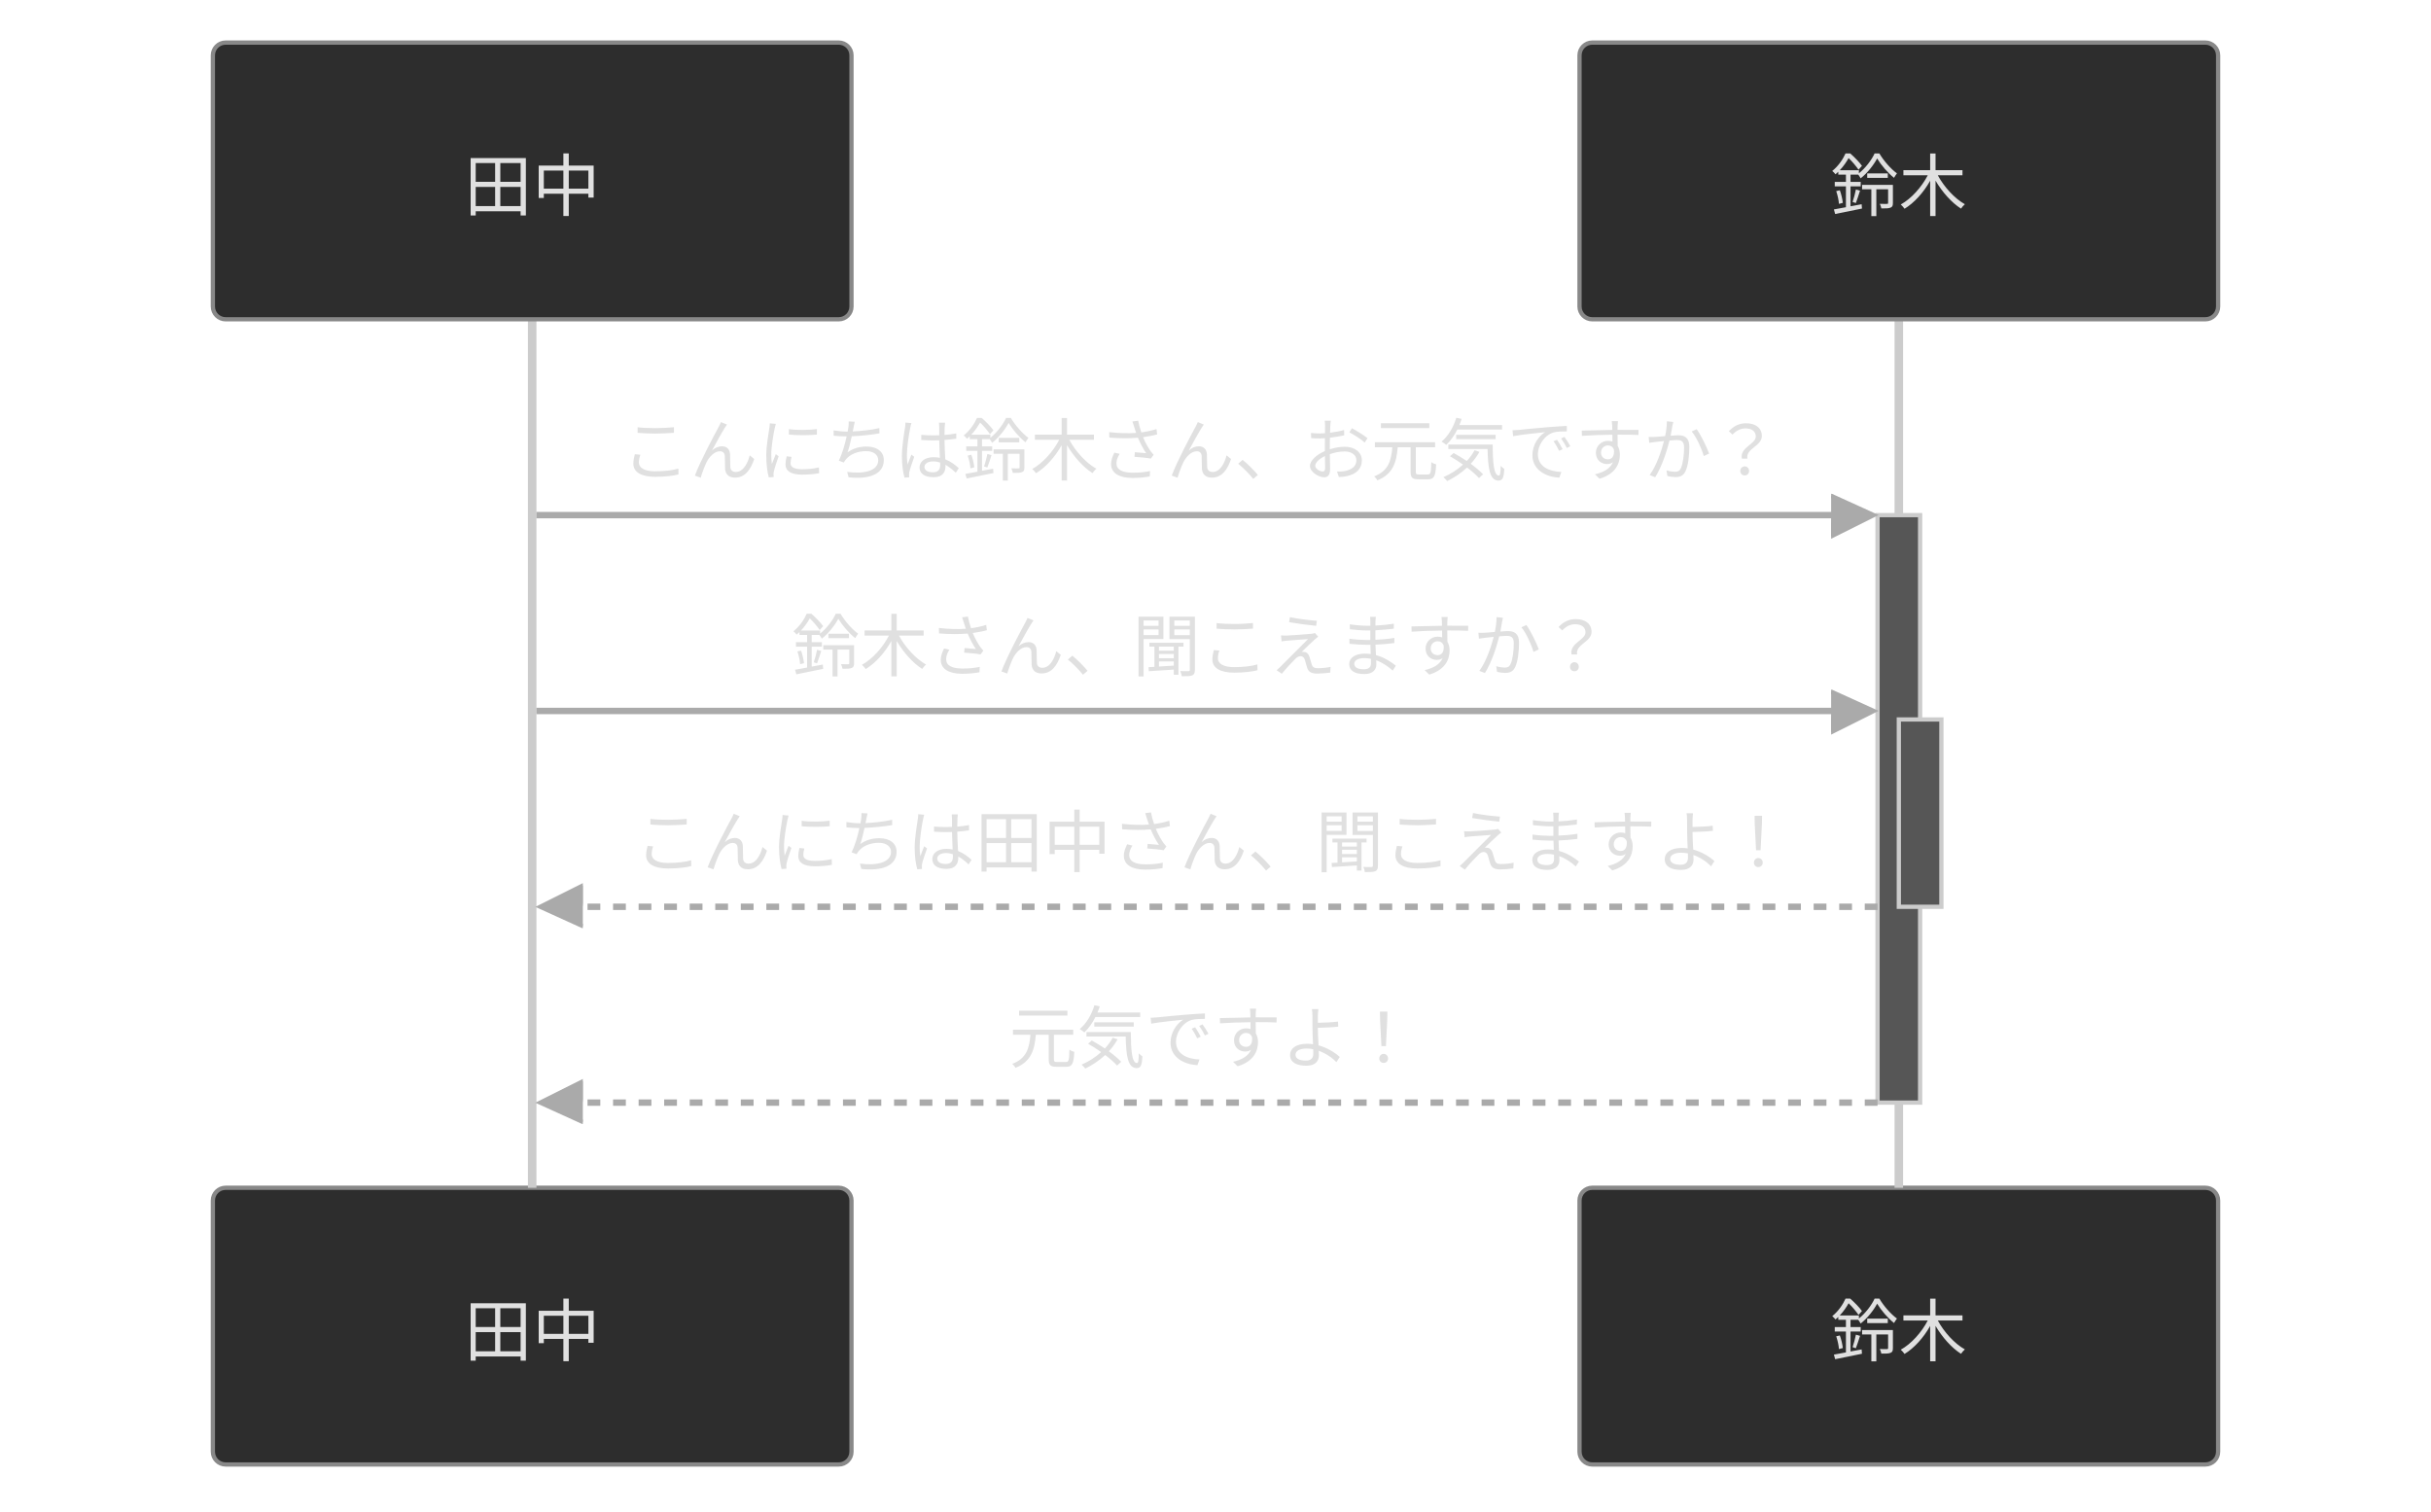
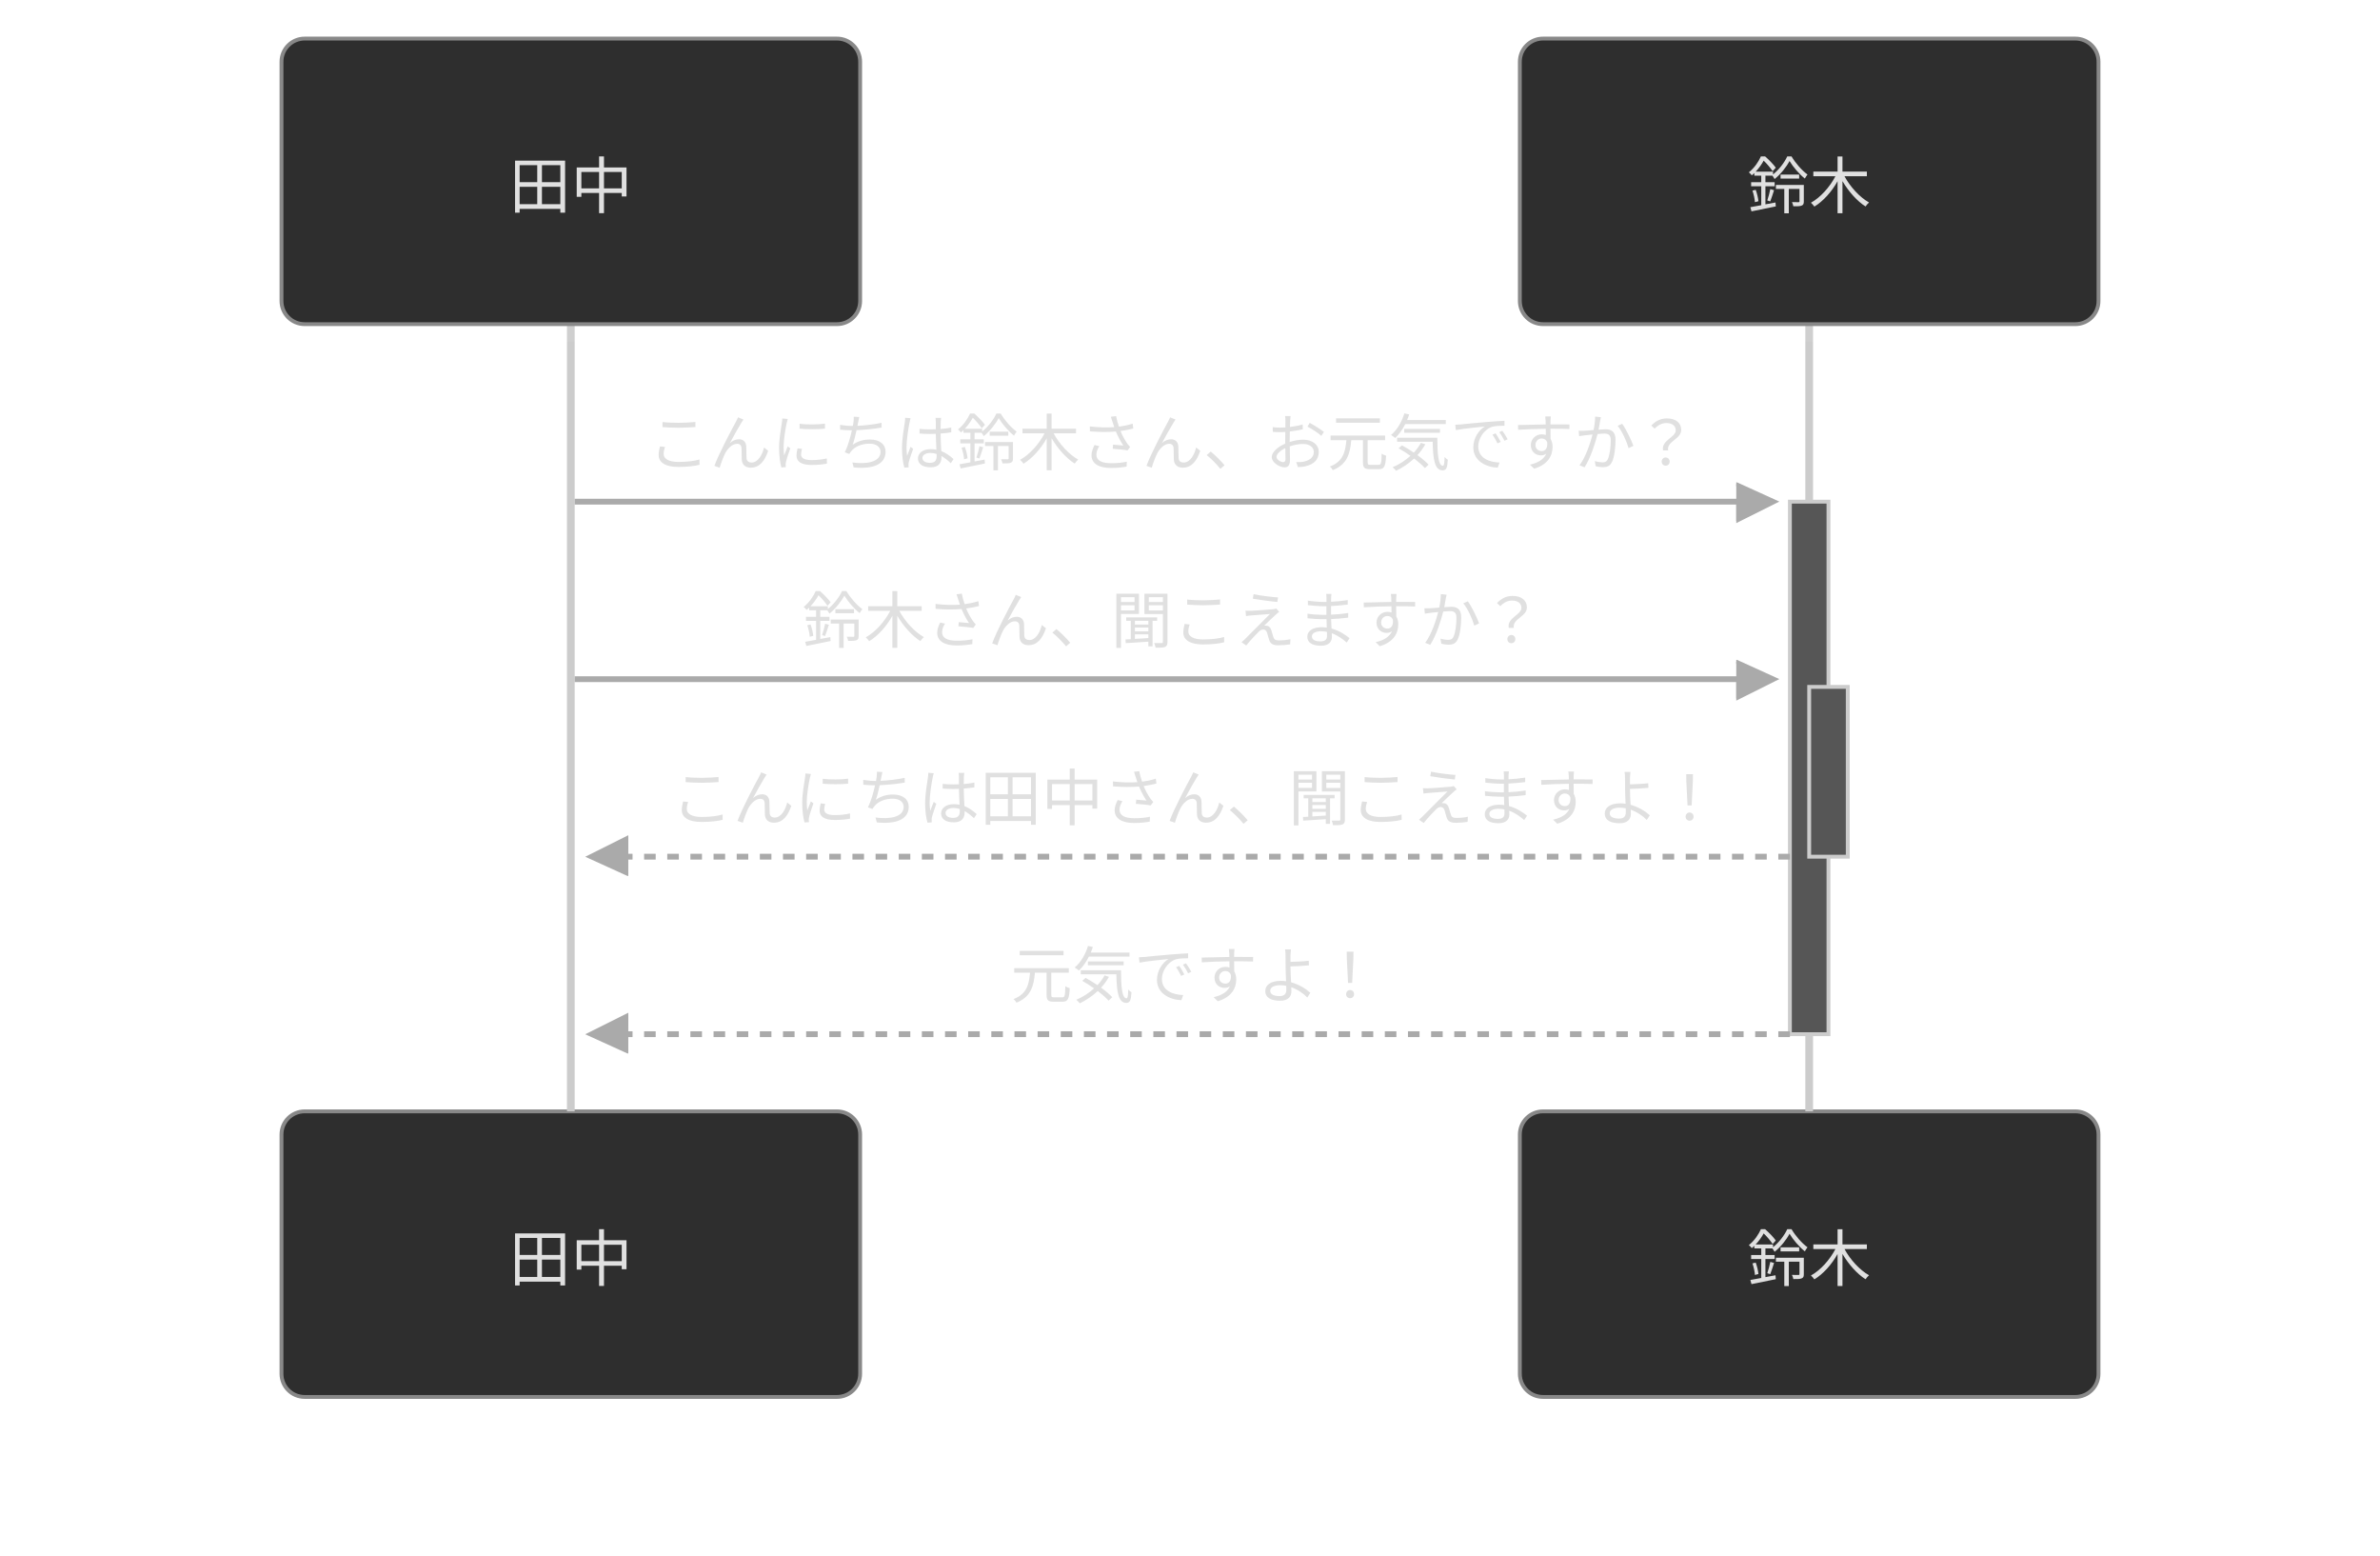
- <svg xmlns="http://www.w3.org/2000/svg" id="official-04-02-sequence-diagram" width="571" height="355" viewBox="-50 -10 571 355" role="graphics-document document" aria-roledescription="sequence">
+ <svg xmlns="http://www.w3.org/2000/svg" id="official-04-02-sequence-diagram" width="571" height="373" viewBox="-50 -10 571 403" role="graphics-document document" aria-roledescription="sequence">
  <g>
-     <rect x="321" y="269" fill="#eaeaea" stroke="#666" width="150" height="65" name="鈴木" rx="3" ry="3" class="actor actor-bottom" />
-     <text x="396" y="301.5" dominant-baseline="central" alignment-baseline="central" class="actor actor-box" style="text-anchor: middle; font-size: 16px; font-weight: 400;">
+     <rect x="321" y="278" fill="#eaeaea" stroke="#666" width="150" height="74" name="鈴木" rx="6" ry="6" class="actor actor-bottom" data-look="neo" filter="url(#official-04-02-sequence-diagram-drop-shadow)" />
+     <text x="396" y="315" dominant-baseline="central" alignment-baseline="central" class="actor actor-box" style="text-anchor: middle; font-size: 16px; font-weight: 400;">
      <tspan x="396" dy="0">鈴木</tspan>
    </text>
  </g>
  <g>
-     <rect x="0" y="269" fill="#eaeaea" stroke="#666" width="150" height="65" name="田中" rx="3" ry="3" class="actor actor-bottom" />
-     <text x="75" y="301.5" dominant-baseline="central" alignment-baseline="central" class="actor actor-box" style="text-anchor: middle; font-size: 16px; font-weight: 400;">
+     <rect x="0" y="278" fill="#eaeaea" stroke="#666" width="150" height="74" name="田中" rx="6" ry="6" class="actor actor-bottom" data-look="neo" filter="url(#official-04-02-sequence-diagram-drop-shadow)" />
+     <text x="75" y="315" dominant-baseline="central" alignment-baseline="central" class="actor actor-box" style="text-anchor: middle; font-size: 16px; font-weight: 400;">
      <tspan x="75" dy="0">田中</tspan>
    </text>
  </g>
  <g>
-     <line id="actor1" x1="396" y1="65" x2="396" y2="269" class="actor-line 200" stroke-width="0.5px" stroke="#999" name="鈴木" data-et="life-line" data-id="鈴木" />
-     <g id="root-1" data-et="participant" data-type="participant" data-id="鈴木">
-       <rect x="321" y="0" fill="#eaeaea" stroke="#666" width="150" height="65" name="鈴木" rx="3" ry="3" class="actor actor-top" />
-       <text x="396" y="32.5" dominant-baseline="central" alignment-baseline="central" class="actor actor-box" style="text-anchor: middle; font-size: 16px; font-weight: 400;">
+     <line id="actor1" x1="396" y1="74" x2="396" y2="278" class="actor-line 200" stroke-width="0.5px" stroke="#999" name="鈴木" data-et="life-line" data-id="鈴木" />
+     <g id="root-1" data-look="neo" data-et="participant" data-type="participant" data-id="鈴木">
+       <rect x="321" y="0" fill="#eaeaea" stroke="#666" width="150" height="74" name="鈴木" rx="6" ry="6" class="actor actor-top" data-look="neo" filter="url(#official-04-02-sequence-diagram-drop-shadow)" />
+       <text x="396" y="37" dominant-baseline="central" alignment-baseline="central" class="actor actor-box" style="text-anchor: middle; font-size: 16px; font-weight: 400;">
        <tspan x="396" dy="0">鈴木</tspan>
      </text>
    </g>
  </g>
  <g>
-     <line id="actor0" x1="75" y1="65" x2="75" y2="269" class="actor-line 200" stroke-width="0.5px" stroke="#999" name="田中" data-et="life-line" data-id="田中" />
-     <g id="root-0" data-et="participant" data-type="participant" data-id="田中">
-       <rect x="0" y="0" fill="#eaeaea" stroke="#666" width="150" height="65" name="田中" rx="3" ry="3" class="actor actor-top" />
-       <text x="75" y="32.5" dominant-baseline="central" alignment-baseline="central" class="actor actor-box" style="text-anchor: middle; font-size: 16px; font-weight: 400;">
+     <line id="actor0" x1="75" y1="74" x2="75" y2="278" class="actor-line 200" stroke-width="0.5px" stroke="#999" name="田中" data-et="life-line" data-id="田中" />
+     <g id="root-0" data-look="neo" data-et="participant" data-type="participant" data-id="田中">
+       <rect x="0" y="0" fill="#eaeaea" stroke="#666" width="150" height="74" name="田中" rx="6" ry="6" class="actor actor-top" data-look="neo" filter="url(#official-04-02-sequence-diagram-drop-shadow)" />
+       <text x="75" y="37" dominant-baseline="central" alignment-baseline="central" class="actor actor-box" style="text-anchor: middle; font-size: 16px; font-weight: 400;">
        <tspan x="75" dy="0">田中</tspan>
      </text>
    </g>
  </g>
-   <style>#official-04-02-sequence-diagram{font-family:"trebuchet ms",verdana,arial,sans-serif;font-size:16px;fill:#e0e0e0;}@keyframes edge-animation-frame{from{stroke-dashoffset:0;}}@keyframes dash{to{stroke-dashoffset:0;}}#official-04-02-sequence-diagram .edge-animation-slow{stroke-dasharray:9,5!important;stroke-dashoffset:900;animation:dash 50s linear infinite;stroke-linecap:round;}#official-04-02-sequence-diagram .edge-animation-fast{stroke-dasharray:9,5!important;stroke-dashoffset:900;animation:dash 20s linear infinite;stroke-linecap:round;}#official-04-02-sequence-diagram .error-icon{fill:#a44141;}#official-04-02-sequence-diagram .error-text{fill:#ddd;stroke:#ddd;}#official-04-02-sequence-diagram .edge-thickness-normal{stroke-width:1px;}#official-04-02-sequence-diagram .edge-thickness-thick{stroke-width:3.5px;}#official-04-02-sequence-diagram .edge-pattern-solid{stroke-dasharray:0;}#official-04-02-sequence-diagram .edge-thickness-invisible{stroke-width:0;fill:none;}#official-04-02-sequence-diagram .edge-pattern-dashed{stroke-dasharray:3;}#official-04-02-sequence-diagram .edge-pattern-dotted{stroke-dasharray:2;}#official-04-02-sequence-diagram .marker{fill:#AAAAAA;stroke:#AAAAAA;}#official-04-02-sequence-diagram .marker.cross{stroke:#AAAAAA;}#official-04-02-sequence-diagram svg{font-family:"trebuchet ms",verdana,arial,sans-serif;font-size:16px;}#official-04-02-sequence-diagram p{margin:0;}#official-04-02-sequence-diagram .actor{stroke:#888888;fill:#2D2D2D;stroke-width:1;}#official-04-02-sequence-diagram rect.actor.outer-path[data-look="neo"]{filter:drop-shadow( 1px 2px 2px rgba(185,185,185,1));}#official-04-02-sequence-diagram rect.note[data-look="neo"]{stroke:#888888;fill:#2D2D2D;filter:drop-shadow( 1px 2px 2px rgba(185,185,185,1));}#official-04-02-sequence-diagram text.actor&gt;tspan{fill:#e0e0e0;stroke:none;}#official-04-02-sequence-diagram .actor-line{stroke:#ccc;}#official-04-02-sequence-diagram .innerArc{stroke-width:1.5;stroke-dasharray:none;}#official-04-02-sequence-diagram .messageLine0{stroke-width:1.5;stroke-dasharray:none;stroke:#AAAAAA;}#official-04-02-sequence-diagram .messageLine1{stroke-width:1.5;stroke-dasharray:2,2;stroke:#AAAAAA;}#official-04-02-sequence-diagram [id$="-arrowhead"] path{fill:#AAAAAA;stroke:#AAAAAA;}#official-04-02-sequence-diagram .sequenceNumber{fill:black;}#official-04-02-sequence-diagram [id$="-sequencenumber"]{fill:#AAAAAA;}#official-04-02-sequence-diagram [id$="-crosshead"] path{fill:#AAAAAA;stroke:#AAAAAA;}#official-04-02-sequence-diagram .messageText{fill:#e0e0e0;stroke:none;}#official-04-02-sequence-diagram .labelBox{stroke:#ccc;fill:#2D2D2D;filter:none;}#official-04-02-sequence-diagram .labelText,#official-04-02-sequence-diagram .labelText&gt;tspan{fill:#e0e0e0;stroke:none;}#official-04-02-sequence-diagram .loopText,#official-04-02-sequence-diagram .loopText&gt;tspan{fill:lightgrey;stroke:none;}#official-04-02-sequence-diagram .sectionTitle,#official-04-02-sequence-diagram .sectionTitle&gt;tspan{fill:lightgrey;stroke:none;}#official-04-02-sequence-diagram .loopLine{stroke-width:2px;stroke-dasharray:2,2;stroke:#ccc;fill:#ccc;}#official-04-02-sequence-diagram .note{stroke:#888888;fill:#2D2D2D;}#official-04-02-sequence-diagram .noteText,#official-04-02-sequence-diagram .noteText&gt;tspan{fill:#e0e0e0;stroke:none;font-weight:normal;}#official-04-02-sequence-diagram .activation0{fill:hsl(0, 0%, 33.647%);stroke:#ccc;}#official-04-02-sequence-diagram .activation1{fill:hsl(0, 0%, 33.647%);stroke:#ccc;}#official-04-02-sequence-diagram .activation2{fill:hsl(0, 0%, 33.647%);stroke:#ccc;}#official-04-02-sequence-diagram .actorPopupMenu{position:absolute;}#official-04-02-sequence-diagram .actorPopupMenuPanel{position:absolute;fill:#2D2D2D;box-shadow:0px 8px 16px 0px rgba(0,0,0,0.2);filter:drop-shadow(3px 5px 2px rgb(0 0 0 / 0.4));}#official-04-02-sequence-diagram .actor-man circle,#official-04-02-sequence-diagram line{fill:#2D2D2D;stroke-width:2px;}#official-04-02-sequence-diagram g rect.rect{filter:drop-shadow( 1px 2px 2px rgba(185,185,185,1));stroke:#ccc;}#official-04-02-sequence-diagram .node .neo-node{stroke:#ccc;}#official-04-02-sequence-diagram [data-look="neo"].node rect,#official-04-02-sequence-diagram [data-look="neo"].cluster rect,#official-04-02-sequence-diagram [data-look="neo"].node polygon{stroke:url(#official-04-02-sequence-diagram-gradient);filter:drop-shadow( 1px 2px 2px rgba(185,185,185,1));}#official-04-02-sequence-diagram [data-look="neo"].swimlane.cluster rect{filter:none;}#official-04-02-sequence-diagram [data-look="neo"].node path{stroke:url(#official-04-02-sequence-diagram-gradient);stroke-width:1px;}#official-04-02-sequence-diagram [data-look="neo"].node .outer-path{filter:drop-shadow( 1px 2px 2px rgba(185,185,185,1));}#official-04-02-sequence-diagram [data-look="neo"].node .neo-line path{stroke:#ccc;filter:none;}#official-04-02-sequence-diagram [data-look="neo"].node circle{stroke:url(#official-04-02-sequence-diagram-gradient);filter:drop-shadow( 1px 2px 2px rgba(185,185,185,1));}#official-04-02-sequence-diagram [data-look="neo"].node circle .state-start{fill:#000000;}#official-04-02-sequence-diagram [data-look="neo"].icon-shape .icon{fill:url(#official-04-02-sequence-diagram-gradient);filter:drop-shadow( 1px 2px 2px rgba(185,185,185,1));}#official-04-02-sequence-diagram [data-look="neo"].icon-shape .icon-neo path{stroke:url(#official-04-02-sequence-diagram-gradient);filter:drop-shadow( 1px 2px 2px rgba(185,185,185,1));}#official-04-02-sequence-diagram :root{--mermaid-font-family:"trebuchet ms",verdana,arial,sans-serif;}</style>
+   <style>#official-04-02-sequence-diagram{font-family:"trebuchet ms",verdana,arial,sans-serif;font-size:16px;fill:#e0e0e0;}@keyframes edge-animation-frame{from{stroke-dashoffset:0;}}@keyframes dash{to{stroke-dashoffset:0;}}#official-04-02-sequence-diagram .edge-animation-slow{stroke-dasharray:9,5!important;stroke-dashoffset:900;animation:dash 50s linear infinite;stroke-linecap:round;}#official-04-02-sequence-diagram .edge-animation-fast{stroke-dasharray:9,5!important;stroke-dashoffset:900;animation:dash 20s linear infinite;stroke-linecap:round;}#official-04-02-sequence-diagram .error-icon{fill:#a44141;}#official-04-02-sequence-diagram .error-text{fill:#ddd;stroke:#ddd;}#official-04-02-sequence-diagram .edge-thickness-normal{stroke-width:1px;}#official-04-02-sequence-diagram .edge-thickness-thick{stroke-width:3.5px;}#official-04-02-sequence-diagram .edge-pattern-solid{stroke-dasharray:0;}#official-04-02-sequence-diagram .edge-thickness-invisible{stroke-width:0;fill:none;}#official-04-02-sequence-diagram .edge-pattern-dashed{stroke-dasharray:3;}#official-04-02-sequence-diagram .edge-pattern-dotted{stroke-dasharray:2;}#official-04-02-sequence-diagram .marker{fill:#AAAAAA;stroke:#AAAAAA;}#official-04-02-sequence-diagram .marker.cross{stroke:#AAAAAA;}#official-04-02-sequence-diagram svg{font-family:"trebuchet ms",verdana,arial,sans-serif;font-size:16px;}#official-04-02-sequence-diagram p{margin:0;}#official-04-02-sequence-diagram .actor{stroke:#888888;fill:#2D2D2D;stroke-width:1;}#official-04-02-sequence-diagram rect.actor.outer-path[data-look="neo"]{filter:drop-shadow( 1px 2px 2px rgba(185,185,185,1));}#official-04-02-sequence-diagram rect.note[data-look="neo"]{stroke:#888888;fill:#2D2D2D;filter:drop-shadow( 1px 2px 2px rgba(185,185,185,1));}#official-04-02-sequence-diagram text.actor&gt;tspan{fill:#e0e0e0;stroke:none;}#official-04-02-sequence-diagram .actor-line{stroke:#ccc;}#official-04-02-sequence-diagram .innerArc{stroke-width:1.5;stroke-dasharray:none;}#official-04-02-sequence-diagram .messageLine0{stroke-width:1.5;stroke-dasharray:none;stroke:#AAAAAA;}#official-04-02-sequence-diagram .messageLine1{stroke-width:1.5;stroke-dasharray:2,2;stroke:#AAAAAA;}#official-04-02-sequence-diagram [id$="-arrowhead"] path{fill:#AAAAAA;stroke:#AAAAAA;}#official-04-02-sequence-diagram .sequenceNumber{fill:black;}#official-04-02-sequence-diagram [id$="-sequencenumber"]{fill:#AAAAAA;}#official-04-02-sequence-diagram [id$="-crosshead"] path{fill:#AAAAAA;stroke:#AAAAAA;}#official-04-02-sequence-diagram .messageText{fill:#e0e0e0;stroke:none;}#official-04-02-sequence-diagram .labelBox{stroke:#ccc;fill:#2D2D2D;filter:drop-shadow( 1px 2px 2px rgba(185,185,185,1));}#official-04-02-sequence-diagram .labelText,#official-04-02-sequence-diagram .labelText&gt;tspan{fill:#e0e0e0;stroke:none;}#official-04-02-sequence-diagram .loopText,#official-04-02-sequence-diagram .loopText&gt;tspan{fill:lightgrey;stroke:none;}#official-04-02-sequence-diagram .sectionTitle,#official-04-02-sequence-diagram .sectionTitle&gt;tspan{fill:lightgrey;stroke:none;}#official-04-02-sequence-diagram .loopLine{stroke-width:2px;stroke-dasharray:2,2;stroke:#ccc;fill:#ccc;}#official-04-02-sequence-diagram .note{stroke:#888888;fill:#2D2D2D;}#official-04-02-sequence-diagram .noteText,#official-04-02-sequence-diagram .noteText&gt;tspan{fill:#e0e0e0;stroke:none;}#official-04-02-sequence-diagram .activation0{fill:hsl(0, 0%, 33.647%);stroke:#ccc;}#official-04-02-sequence-diagram .activation1{fill:hsl(0, 0%, 33.647%);stroke:#ccc;}#official-04-02-sequence-diagram .activation2{fill:hsl(0, 0%, 33.647%);stroke:#ccc;}#official-04-02-sequence-diagram .actorPopupMenu{position:absolute;}#official-04-02-sequence-diagram .actorPopupMenuPanel{position:absolute;fill:#2D2D2D;box-shadow:0px 8px 16px 0px rgba(0,0,0,0.2);filter:drop-shadow(3px 5px 2px rgb(0 0 0 / 0.4));}#official-04-02-sequence-diagram .actor-man circle,#official-04-02-sequence-diagram line{fill:#2D2D2D;stroke-width:2px;}#official-04-02-sequence-diagram g rect.rect{filter:drop-shadow( 1px 2px 2px rgba(185,185,185,1));stroke:#ccc;}#official-04-02-sequence-diagram .node .neo-node{stroke:#ccc;}#official-04-02-sequence-diagram [data-look="neo"].node rect,#official-04-02-sequence-diagram [data-look="neo"].cluster rect,#official-04-02-sequence-diagram [data-look="neo"].node polygon{stroke:url(#official-04-02-sequence-diagram-gradient);filter:drop-shadow( 1px 2px 2px rgba(185,185,185,1));}#official-04-02-sequence-diagram [data-look="neo"].swimlane.cluster rect{filter:none;}#official-04-02-sequence-diagram [data-look="neo"].node path{stroke:url(#official-04-02-sequence-diagram-gradient);stroke-width:1px;}#official-04-02-sequence-diagram [data-look="neo"].node .outer-path{filter:drop-shadow( 1px 2px 2px rgba(185,185,185,1));}#official-04-02-sequence-diagram [data-look="neo"].node .neo-line path{stroke:#ccc;filter:none;}#official-04-02-sequence-diagram [data-look="neo"].node circle{stroke:url(#official-04-02-sequence-diagram-gradient);filter:drop-shadow( 1px 2px 2px rgba(185,185,185,1));}#official-04-02-sequence-diagram [data-look="neo"].node circle .state-start{fill:#000000;}#official-04-02-sequence-diagram [data-look="neo"].icon-shape .icon{fill:url(#official-04-02-sequence-diagram-gradient);filter:drop-shadow( 1px 2px 2px rgba(185,185,185,1));}#official-04-02-sequence-diagram [data-look="neo"].icon-shape .icon-neo path{stroke:url(#official-04-02-sequence-diagram-gradient);filter:drop-shadow( 1px 2px 2px rgba(185,185,185,1));}#official-04-02-sequence-diagram :root{--mermaid-font-family:"trebuchet ms",verdana,arial,sans-serif;}</style>
  <g />
  <defs>
    <symbol id="official-04-02-sequence-diagram-computer" width="24" height="24">
      <path transform="scale(.5)" d="M2 2v13h20v-13h-20zm18 11h-16v-9h16v9zm-10.228 6l.466-1h3.524l.467 1h-4.457zm14.228 3h-24l2-6h2.104l-1.33 4h18.45l-1.297-4h2.073l2 6zm-5-10h-14v-7h14v7z" />
    </symbol>
  </defs>
  <defs>
    <symbol id="official-04-02-sequence-diagram-database" fill-rule="evenodd" clip-rule="evenodd">
      <path transform="scale(.5)" d="M12.258.001l.256.004.255.005.253.008.251.01.249.012.247.015.246.016.242.019.241.02.239.023.236.024.233.027.231.028.229.031.225.032.223.034.22.036.217.038.214.04.211.041.208.043.205.045.201.046.198.048.194.05.191.051.187.053.183.054.18.056.175.057.172.059.168.06.163.061.16.063.155.064.15.066.074.033.073.033.071.034.07.034.069.035.068.035.067.035.066.035.064.036.064.036.062.036.06.036.06.037.058.037.058.037.055.038.055.038.053.038.052.038.051.039.05.039.048.039.047.039.045.04.044.04.043.04.041.04.04.041.039.041.037.041.036.041.034.041.033.042.032.042.03.042.029.042.027.042.026.043.024.043.023.043.021.043.02.043.018.044.017.043.015.044.013.044.012.044.011.045.009.044.007.045.006.045.004.045.002.045.001.045v17l-.001.045-.002.045-.004.045-.006.045-.007.045-.009.044-.011.045-.012.044-.013.044-.015.044-.017.043-.018.044-.02.043-.021.043-.023.043-.024.043-.026.043-.027.042-.029.042-.03.042-.032.042-.033.042-.034.041-.036.041-.037.041-.039.041-.04.041-.041.04-.043.04-.044.04-.045.04-.047.039-.048.039-.05.039-.051.039-.052.038-.053.038-.055.038-.055.038-.058.037-.058.037-.06.037-.06.036-.062.036-.064.036-.064.036-.066.035-.067.035-.068.035-.069.035-.07.034-.071.034-.073.033-.074.033-.15.066-.155.064-.16.063-.163.061-.168.06-.172.059-.175.057-.18.056-.183.054-.187.053-.191.051-.194.05-.198.048-.201.046-.205.045-.208.043-.211.041-.214.04-.217.038-.22.036-.223.034-.225.032-.229.031-.231.028-.233.027-.236.024-.239.023-.241.02-.242.019-.246.016-.247.015-.249.012-.251.01-.253.008-.255.005-.256.004-.258.001-.258-.001-.256-.004-.255-.005-.253-.008-.251-.01-.249-.012-.247-.015-.245-.016-.243-.019-.241-.02-.238-.023-.236-.024-.234-.027-.231-.028-.228-.031-.226-.032-.223-.034-.22-.036-.217-.038-.214-.04-.211-.041-.208-.043-.204-.045-.201-.046-.198-.048-.195-.05-.19-.051-.187-.053-.184-.054-.179-.056-.176-.057-.172-.059-.167-.06-.164-.061-.159-.063-.155-.064-.151-.066-.074-.033-.072-.033-.072-.034-.07-.034-.069-.035-.068-.035-.067-.035-.066-.035-.064-.036-.063-.036-.062-.036-.061-.036-.06-.037-.058-.037-.057-.037-.056-.038-.055-.038-.053-.038-.052-.038-.051-.039-.049-.039-.049-.039-.046-.039-.046-.04-.044-.04-.043-.04-.041-.04-.04-.041-.039-.041-.037-.041-.036-.041-.034-.041-.033-.042-.032-.042-.03-.042-.029-.042-.027-.042-.026-.043-.024-.043-.023-.043-.021-.043-.02-.043-.018-.044-.017-.043-.015-.044-.013-.044-.012-.044-.011-.045-.009-.044-.007-.045-.006-.045-.004-.045-.002-.045-.001-.045v-17l.001-.045.002-.045.004-.045.006-.045.007-.045.009-.044.011-.045.012-.044.013-.044.015-.044.017-.043.018-.044.02-.043.021-.043.023-.043.024-.043.026-.043.027-.042.029-.042.03-.042.032-.042.033-.042.034-.041.036-.041.037-.041.039-.041.04-.041.041-.04.043-.04.044-.04.046-.04.046-.039.049-.039.049-.039.051-.039.052-.038.053-.038.055-.038.056-.038.057-.037.058-.037.06-.037.061-.036.062-.036.063-.036.064-.036.066-.035.067-.035.068-.035.069-.035.07-.034.072-.034.072-.033.074-.033.151-.066.155-.064.159-.063.164-.061.167-.06.172-.059.176-.057.179-.056.184-.054.187-.053.19-.051.195-.05.198-.048.201-.046.204-.045.208-.043.211-.041.214-.04.217-.038.22-.036.223-.034.226-.032.228-.031.231-.028.234-.027.236-.024.238-.023.241-.02.243-.019.245-.016.247-.015.249-.012.251-.01.253-.008.255-.005.256-.004.258-.001.258.001zm-9.258 20.499v.01l.001.021.003.021.004.022.005.021.006.022.007.022.009.023.01.022.011.023.012.023.013.023.015.023.016.024.017.023.018.024.019.024.021.024.022.025.023.024.024.025.052.049.056.05.061.051.066.051.07.051.075.051.079.052.084.052.088.052.092.052.097.052.102.051.105.052.11.052.114.051.119.051.123.051.127.05.131.05.135.05.139.048.144.049.147.047.152.047.155.047.16.045.163.045.167.043.171.043.176.041.178.041.183.039.187.039.19.037.194.035.197.035.202.033.204.031.209.03.212.029.216.027.219.025.222.024.226.021.23.02.233.018.236.016.24.015.243.012.246.01.249.008.253.005.256.004.259.001.26-.001.257-.004.254-.005.25-.008.247-.011.244-.012.241-.014.237-.016.233-.018.231-.021.226-.021.224-.024.22-.026.216-.027.212-.028.21-.031.205-.031.202-.034.198-.034.194-.036.191-.037.187-.039.183-.04.179-.04.175-.042.172-.043.168-.044.163-.045.16-.046.155-.046.152-.047.148-.048.143-.049.139-.049.136-.05.131-.05.126-.05.123-.051.118-.052.114-.051.11-.052.106-.052.101-.052.096-.052.092-.052.088-.053.083-.051.079-.052.074-.052.07-.051.065-.051.06-.051.056-.05.051-.05.023-.024.023-.025.021-.024.02-.024.019-.024.018-.024.017-.024.015-.023.014-.024.013-.023.012-.023.01-.023.01-.022.008-.022.006-.022.006-.022.004-.022.004-.021.001-.021.001-.021v-4.127l-.077.055-.08.053-.083.054-.085.053-.087.052-.09.052-.093.051-.095.05-.097.05-.1.049-.102.049-.105.048-.106.047-.109.047-.111.046-.114.045-.115.045-.118.044-.12.043-.122.042-.124.042-.126.041-.128.04-.13.04-.132.038-.134.038-.135.037-.138.037-.139.035-.142.035-.143.034-.144.033-.147.032-.148.031-.15.03-.151.03-.153.029-.154.027-.156.027-.158.026-.159.025-.161.024-.162.023-.163.022-.165.021-.166.02-.167.019-.169.018-.169.017-.171.016-.173.015-.173.014-.175.013-.175.012-.177.011-.178.01-.179.008-.179.008-.181.006-.182.005-.182.004-.184.003-.184.002h-.37l-.184-.002-.184-.003-.182-.004-.182-.005-.181-.006-.179-.008-.179-.008-.178-.01-.176-.011-.176-.012-.175-.013-.173-.014-.172-.015-.171-.016-.17-.017-.169-.018-.167-.019-.166-.02-.165-.021-.163-.022-.162-.023-.161-.024-.159-.025-.157-.026-.156-.027-.155-.027-.153-.029-.151-.03-.15-.03-.148-.031-.146-.032-.145-.033-.143-.034-.141-.035-.14-.035-.137-.037-.136-.037-.134-.038-.132-.038-.13-.04-.128-.04-.126-.041-.124-.042-.122-.042-.12-.044-.117-.043-.116-.045-.113-.045-.112-.046-.109-.047-.106-.047-.105-.048-.102-.049-.1-.049-.097-.05-.095-.05-.093-.052-.09-.051-.087-.052-.085-.053-.083-.054-.08-.054-.077-.054v4.127zm0-5.654v.011l.001.021.003.021.004.021.005.022.006.022.007.022.009.022.01.022.011.023.012.023.013.023.015.024.016.023.017.024.018.024.019.024.021.024.022.024.023.025.024.024.052.05.056.05.061.05.066.051.07.051.075.052.079.051.084.052.088.052.092.052.097.052.102.052.105.052.11.051.114.051.119.052.123.05.127.051.131.05.135.049.139.049.144.048.147.048.152.047.155.046.16.045.163.045.167.044.171.042.176.042.178.04.183.04.187.038.19.037.194.036.197.034.202.033.204.032.209.03.212.028.216.027.219.025.222.024.226.022.23.02.233.018.236.016.24.014.243.012.246.01.249.008.253.006.256.003.259.001.26-.001.257-.003.254-.006.25-.008.247-.01.244-.012.241-.015.237-.016.233-.018.231-.02.226-.022.224-.024.22-.025.216-.027.212-.029.21-.03.205-.032.202-.033.198-.035.194-.036.191-.037.187-.039.183-.039.179-.041.175-.042.172-.043.168-.044.163-.045.16-.045.155-.047.152-.047.148-.048.143-.048.139-.05.136-.049.131-.05.126-.051.123-.051.118-.051.114-.052.11-.052.106-.052.101-.052.096-.052.092-.052.088-.052.083-.052.079-.052.074-.051.07-.052.065-.051.06-.05.056-.051.051-.049.023-.025.023-.024.021-.025.02-.024.019-.024.018-.024.017-.024.015-.023.014-.023.013-.024.012-.022.01-.023.01-.023.008-.022.006-.022.006-.022.004-.021.004-.022.001-.021.001-.021v-4.139l-.077.054-.08.054-.083.054-.085.052-.087.053-.09.051-.093.051-.095.051-.097.05-.1.049-.102.049-.105.048-.106.047-.109.047-.111.046-.114.045-.115.044-.118.044-.12.044-.122.042-.124.042-.126.041-.128.04-.13.039-.132.039-.134.038-.135.037-.138.036-.139.036-.142.035-.143.033-.144.033-.147.033-.148.031-.15.03-.151.03-.153.028-.154.028-.156.027-.158.026-.159.025-.161.024-.162.023-.163.022-.165.021-.166.02-.167.019-.169.018-.169.017-.171.016-.173.015-.173.014-.175.013-.175.012-.177.011-.178.009-.179.009-.179.007-.181.007-.182.005-.182.004-.184.003-.184.002h-.37l-.184-.002-.184-.003-.182-.004-.182-.005-.181-.007-.179-.007-.179-.009-.178-.009-.176-.011-.176-.012-.175-.013-.173-.014-.172-.015-.171-.016-.17-.017-.169-.018-.167-.019-.166-.02-.165-.021-.163-.022-.162-.023-.161-.024-.159-.025-.157-.026-.156-.027-.155-.028-.153-.028-.151-.03-.15-.03-.148-.031-.146-.033-.145-.033-.143-.033-.141-.035-.14-.036-.137-.036-.136-.037-.134-.038-.132-.039-.13-.039-.128-.04-.126-.041-.124-.042-.122-.043-.12-.043-.117-.044-.116-.044-.113-.046-.112-.046-.109-.046-.106-.047-.105-.048-.102-.049-.1-.049-.097-.05-.095-.051-.093-.051-.09-.051-.087-.053-.085-.052-.083-.054-.08-.054-.077-.054v4.139zm0-5.666v.011l.001.02.003.022.004.021.005.022.006.021.007.022.009.023.01.022.011.023.012.023.013.023.015.023.016.024.017.024.018.023.019.024.021.025.022.024.023.024.024.025.052.05.056.05.061.05.066.051.07.051.075.052.079.051.084.052.088.052.092.052.097.052.102.052.105.051.11.052.114.051.119.051.123.051.127.05.131.05.135.05.139.049.144.048.147.048.152.047.155.046.16.045.163.045.167.043.171.043.176.042.178.04.183.04.187.038.19.037.194.036.197.034.202.033.204.032.209.03.212.028.216.027.219.025.222.024.226.021.23.02.233.018.236.017.24.014.243.012.246.01.249.008.253.006.256.003.259.001.26-.001.257-.003.254-.006.25-.008.247-.01.244-.013.241-.014.237-.016.233-.018.231-.02.226-.022.224-.024.22-.025.216-.027.212-.029.21-.03.205-.032.202-.033.198-.035.194-.036.191-.037.187-.039.183-.039.179-.041.175-.042.172-.043.168-.044.163-.045.16-.045.155-.047.152-.047.148-.048.143-.049.139-.049.136-.049.131-.051.126-.05.123-.051.118-.052.114-.051.11-.052.106-.052.101-.052.096-.052.092-.052.088-.052.083-.052.079-.052.074-.052.07-.051.065-.051.06-.051.056-.05.051-.049.023-.025.023-.025.021-.024.02-.024.019-.024.018-.024.017-.024.015-.023.014-.024.013-.023.012-.023.01-.022.01-.023.008-.022.006-.022.006-.022.004-.022.004-.021.001-.021.001-.021v-4.153l-.077.054-.08.054-.083.053-.085.053-.087.053-.09.051-.093.051-.095.051-.097.05-.1.049-.102.048-.105.048-.106.048-.109.046-.111.046-.114.046-.115.044-.118.044-.12.043-.122.043-.124.042-.126.041-.128.04-.13.039-.132.039-.134.038-.135.037-.138.036-.139.036-.142.034-.143.034-.144.033-.147.032-.148.032-.15.03-.151.03-.153.028-.154.028-.156.027-.158.026-.159.024-.161.024-.162.023-.163.023-.165.021-.166.02-.167.019-.169.018-.169.017-.171.016-.173.015-.173.014-.175.013-.175.012-.177.01-.178.01-.179.009-.179.007-.181.006-.182.006-.182.004-.184.003-.184.001-.185.001-.185-.001-.184-.001-.184-.003-.182-.004-.182-.006-.181-.006-.179-.007-.179-.009-.178-.01-.176-.01-.176-.012-.175-.013-.173-.014-.172-.015-.171-.016-.17-.017-.169-.018-.167-.019-.166-.02-.165-.021-.163-.023-.162-.023-.161-.024-.159-.024-.157-.026-.156-.027-.155-.028-.153-.028-.151-.03-.15-.03-.148-.032-.146-.032-.145-.033-.143-.034-.141-.034-.14-.036-.137-.036-.136-.037-.134-.038-.132-.039-.13-.039-.128-.041-.126-.041-.124-.041-.122-.043-.12-.043-.117-.044-.116-.044-.113-.046-.112-.046-.109-.046-.106-.048-.105-.048-.102-.048-.1-.05-.097-.049-.095-.051-.093-.051-.09-.052-.087-.052-.085-.053-.083-.053-.08-.054-.077-.054v4.153zm8.74-8.179l-.257.004-.254.005-.25.008-.247.011-.244.012-.241.014-.237.016-.233.018-.231.021-.226.022-.224.023-.22.026-.216.027-.212.028-.21.031-.205.032-.202.033-.198.034-.194.036-.191.038-.187.038-.183.04-.179.041-.175.042-.172.043-.168.043-.163.045-.16.046-.155.046-.152.048-.148.048-.143.048-.139.049-.136.05-.131.05-.126.051-.123.051-.118.051-.114.052-.11.052-.106.052-.101.052-.096.052-.092.052-.088.052-.083.052-.079.052-.074.051-.07.052-.065.051-.06.05-.056.05-.051.05-.023.025-.023.024-.021.024-.02.025-.019.024-.018.024-.017.023-.015.024-.014.023-.013.023-.012.023-.01.023-.01.022-.008.022-.006.023-.006.021-.004.022-.004.021-.001.021-.001.021.001.021.001.021.004.021.004.022.006.021.006.023.008.022.01.022.01.023.012.023.013.023.014.023.015.024.017.023.018.024.019.024.02.025.021.024.023.024.023.025.051.05.056.05.06.05.065.051.07.052.074.051.079.052.083.052.088.052.092.052.096.052.101.052.106.052.11.052.114.052.118.051.123.051.126.051.131.05.136.05.139.049.143.048.148.048.152.048.155.046.16.046.163.045.168.043.172.043.175.042.179.041.183.04.187.038.191.038.194.036.198.034.202.033.205.032.21.031.212.028.216.027.22.026.224.023.226.022.231.021.233.018.237.016.241.014.244.012.247.011.25.008.254.005.257.004.26.001.26-.001.257-.004.254-.005.25-.008.247-.011.244-.012.241-.014.237-.016.233-.018.231-.021.226-.022.224-.023.22-.026.216-.027.212-.028.21-.031.205-.032.202-.033.198-.034.194-.036.191-.038.187-.038.183-.04.179-.041.175-.042.172-.043.168-.043.163-.045.16-.046.155-.046.152-.048.148-.048.143-.048.139-.049.136-.05.131-.05.126-.051.123-.051.118-.051.114-.052.11-.052.106-.052.101-.052.096-.052.092-.052.088-.052.083-.052.079-.052.074-.051.07-.052.065-.051.06-.05.056-.05.051-.05.023-.025.023-.024.021-.024.02-.025.019-.024.018-.024.017-.023.015-.024.014-.023.013-.023.012-.023.01-.023.01-.022.008-.022.006-.023.006-.021.004-.022.004-.021.001-.021.001-.021-.001-.021-.001-.021-.004-.021-.004-.022-.006-.021-.006-.023-.008-.022-.01-.022-.01-.023-.012-.023-.013-.023-.014-.023-.015-.024-.017-.023-.018-.024-.019-.024-.02-.025-.021-.024-.023-.024-.023-.025-.051-.05-.056-.05-.06-.05-.065-.051-.07-.052-.074-.051-.079-.052-.083-.052-.088-.052-.092-.052-.096-.052-.101-.052-.106-.052-.11-.052-.114-.052-.118-.051-.123-.051-.126-.051-.131-.05-.136-.05-.139-.049-.143-.048-.148-.048-.152-.048-.155-.046-.16-.046-.163-.045-.168-.043-.172-.043-.175-.042-.179-.041-.183-.04-.187-.038-.191-.038-.194-.036-.198-.034-.202-.033-.205-.032-.21-.031-.212-.028-.216-.027-.22-.026-.224-.023-.226-.022-.231-.021-.233-.018-.237-.016-.241-.014-.244-.012-.247-.011-.25-.008-.254-.005-.257-.004-.26-.001-.26.001z" />
    </symbol>
  </defs>
  <defs>
    <symbol id="official-04-02-sequence-diagram-clock" width="24" height="24">
      <path transform="scale(.5)" d="M12 2c5.514 0 10 4.486 10 10s-4.486 10-10 10-10-4.486-10-10 4.486-10 10-10zm0-2c-6.627 0-12 5.373-12 12s5.373 12 12 12 12-5.373 12-12-5.373-12-12-12zm5.848 12.459c.202.038.202.333.001.372-1.907.361-6.045 1.111-6.547 1.111-.719 0-1.301-.582-1.301-1.301 0-.512.77-5.447 1.125-7.445.034-.192.312-.181.343.014l.985 6.238 5.394 1.011z" />
    </symbol>
  </defs>
  <defs>
    <marker id="official-04-02-sequence-diagram-arrowhead" refX="7.9" refY="5" markerUnits="userSpaceOnUse" markerWidth="12" markerHeight="12" orient="auto-start-reverse">
      <path d="M -1 0 L 10 5 L 0 10 z" />
    </marker>
  </defs>
  <defs>
    <marker id="official-04-02-sequence-diagram-crosshead" markerWidth="15" markerHeight="8" orient="auto" refX="4" refY="4.5">
      <path fill="none" stroke="#000000" stroke-width="1pt" d="M 1,2 L 6,7 M 6,2 L 1,7" style="stroke-dasharray: 0, 0;" />
    </marker>
  </defs>
  <defs>
    <marker id="official-04-02-sequence-diagram-filled-head" refX="15.5" refY="7" markerWidth="20" markerHeight="28" orient="auto">
      <path d="M 18,7 L9,13 L14,7 L9,1 Z" />
    </marker>
  </defs>
  <defs>
    <marker id="official-04-02-sequence-diagram-sequencenumber" refX="15" refY="15" markerWidth="60" markerHeight="40" orient="auto">
      <circle cx="15" cy="15" r="6" />
    </marker>
  </defs>
  <defs>
    <marker id="official-04-02-sequence-diagram-solidTopArrowHead" refX="7.9" refY="7.25" markerUnits="userSpaceOnUse" markerWidth="12" markerHeight="12" orient="auto-start-reverse">
      <path d="M 0 0 L 10 8 L 0 8 z" />
    </marker>
  </defs>
  <defs>
    <marker id="official-04-02-sequence-diagram-solidBottomArrowHead" refX="7.9" refY="0.75" markerUnits="userSpaceOnUse" markerWidth="12" markerHeight="12" orient="auto-start-reverse">
      <path d="M 0 0 L 10 0 L 0 8 z" />
    </marker>
  </defs>
  <defs>
    <marker id="official-04-02-sequence-diagram-stickTopArrowHead" refX="7.5" refY="7" markerUnits="userSpaceOnUse" markerWidth="12" markerHeight="12" orient="auto-start-reverse">
      <path d="M 0 0 L 7 7" stroke="black" stroke-width="1.5" fill="none" />
    </marker>
  </defs>
  <defs>
    <marker id="official-04-02-sequence-diagram-stickBottomArrowHead" refX="7.5" refY="0" markerUnits="userSpaceOnUse" markerWidth="12" markerHeight="12" orient="auto-start-reverse">
      <path d="M 0 7 L 7 0" stroke="black" stroke-width="1.5" fill="none" />
    </marker>
  </defs>
+   <defs>
+     <filter id="official-04-02-sequence-diagram-drop-shadow" height="130%" width="130%">
+       <feDropShadow dx="4" dy="4" stdDeviation="0" flood-opacity="0.06" flood-color="#FFFFFF" />
+     </filter>
+   </defs>
  <g>
-     <rect x="391" y="111" fill="#EDF2AE" stroke="#666" width="10" height="138" class="activation0" />
+     <rect x="391" y="120" fill="#EDF2AE" stroke="#666" width="10" height="138" class="activation0" data-look="neo" />
  </g>
  <g>
-     <rect x="396" y="159" fill="#EDF2AE" stroke="#666" width="10" height="44" class="activation1" />
+     <rect x="396" y="168" fill="#EDF2AE" stroke="#666" width="10" height="44" class="activation1" data-look="neo" />
  </g>
-   <text x="232" y="80" text-anchor="middle" dominant-baseline="middle" alignment-baseline="middle" class="messageText" dy="1em" style="font-size: 16px; font-weight: 400;">こんにちは鈴木さん、お元気ですか？</text>
-   <line x1="76" y1="111" x2="388" y2="111" class="messageLine0" data-et="message" data-id="i0" data-from="田中" data-to="鈴木" stroke-width="2" stroke="none" marker-end="url(#official-04-02-sequence-diagram-arrowhead)" style="fill: none;" />
-   <text x="232" y="126" text-anchor="middle" dominant-baseline="middle" alignment-baseline="middle" class="messageText" dy="1em" style="font-size: 16px; font-weight: 400;">鈴木さん、聞こえますか？</text>
-   <line x1="76" y1="157" x2="388" y2="157" class="messageLine0" data-et="message" data-id="i2" data-from="田中" data-to="鈴木" stroke-width="2" stroke="none" marker-end="url(#official-04-02-sequence-diagram-arrowhead)" style="fill: none;" />
-   <text x="235" y="172" text-anchor="middle" dominant-baseline="middle" alignment-baseline="middle" class="messageText" dy="1em" style="font-size: 16px; font-weight: 400;">こんにちは田中さん、聞こえますよ！</text>
-   <line x1="391" y1="203" x2="79" y2="203" class="messageLine1" data-et="message" data-id="i4" data-from="鈴木" data-to="田中" stroke-width="2" stroke="none" marker-end="url(#official-04-02-sequence-diagram-arrowhead)" style="stroke-dasharray: 3, 3; fill: none;" />
-   <text x="235" y="218" text-anchor="middle" dominant-baseline="middle" alignment-baseline="middle" class="messageText" dy="1em" style="font-size: 16px; font-weight: 400;">元気ですよ！</text>
-   <line x1="391" y1="249" x2="79" y2="249" class="messageLine1" data-et="message" data-id="i6" data-from="鈴木" data-to="田中" stroke-width="2" stroke="none" marker-end="url(#official-04-02-sequence-diagram-arrowhead)" style="stroke-dasharray: 3, 3; fill: none;" />
+   <text x="231" y="89" text-anchor="middle" dominant-baseline="middle" alignment-baseline="middle" class="messageText" dy="1em" style="font-size: 16px; font-weight: 400;">こんにちは鈴木さん、お元気ですか？</text>
+   <line x1="76" y1="120" x2="385" y2="120" class="messageLine0" data-et="message" data-id="i0" data-from="田中" data-to="鈴木" stroke-width="2" stroke="none" marker-end="url(#official-04-02-sequence-diagram-arrowhead)" style="fill: none;" />
+   <text x="231" y="135" text-anchor="middle" dominant-baseline="middle" alignment-baseline="middle" class="messageText" dy="1em" style="font-size: 16px; font-weight: 400;">鈴木さん、聞こえますか？</text>
+   <line x1="76" y1="166" x2="385" y2="166" class="messageLine0" data-et="message" data-id="i2" data-from="田中" data-to="鈴木" stroke-width="2" stroke="none" marker-end="url(#official-04-02-sequence-diagram-arrowhead)" style="fill: none;" />
+   <text x="237" y="181" text-anchor="middle" dominant-baseline="middle" alignment-baseline="middle" class="messageText" dy="1em" style="font-size: 16px; font-weight: 400;">こんにちは田中さん、聞こえますよ！</text>
+   <line x1="391" y1="212" x2="82" y2="212" class="messageLine1" data-et="message" data-id="i4" data-from="鈴木" data-to="田中" stroke-width="2" stroke="none" marker-end="url(#official-04-02-sequence-diagram-arrowhead)" style="stroke-dasharray: 3, 3; fill: none;" />
+   <text x="237" y="227" text-anchor="middle" dominant-baseline="middle" alignment-baseline="middle" class="messageText" dy="1em" style="font-size: 16px; font-weight: 400;">元気ですよ！</text>
+   <line x1="391" y1="258" x2="82" y2="258" class="messageLine1" data-et="message" data-id="i6" data-from="鈴木" data-to="田中" stroke-width="2" stroke="none" marker-end="url(#official-04-02-sequence-diagram-arrowhead)" style="stroke-dasharray: 3, 3; fill: none;" />
</svg>
